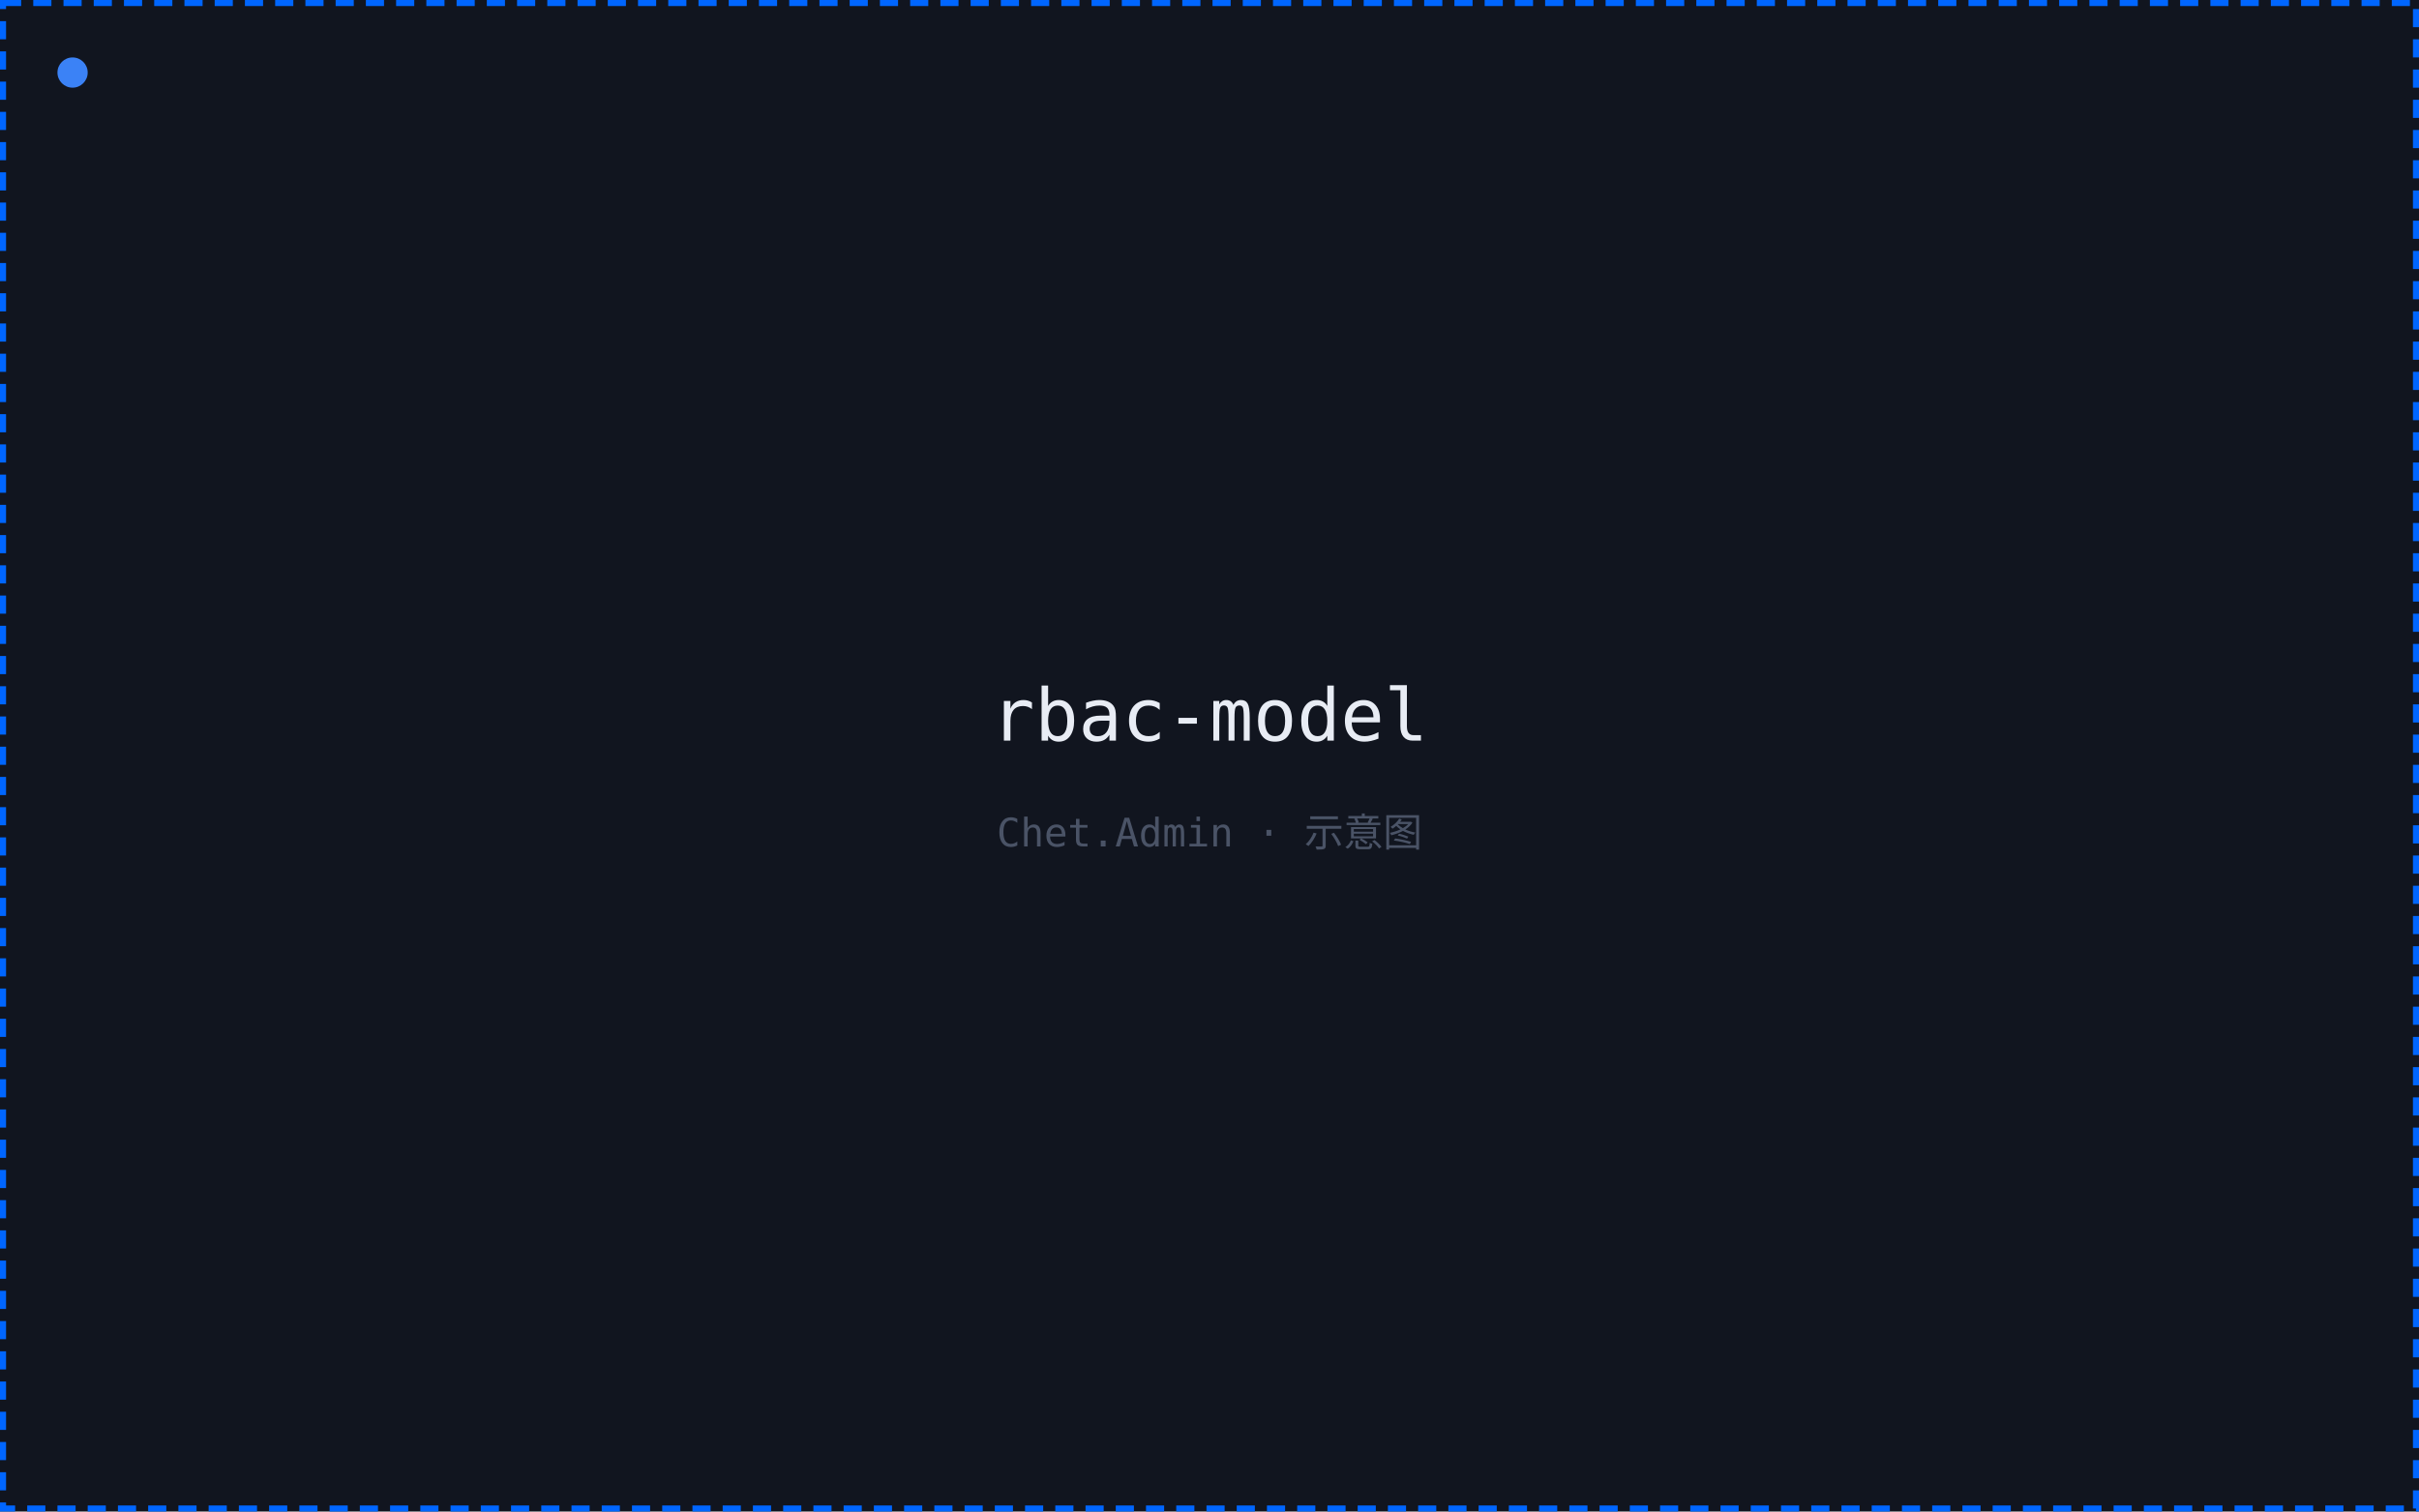
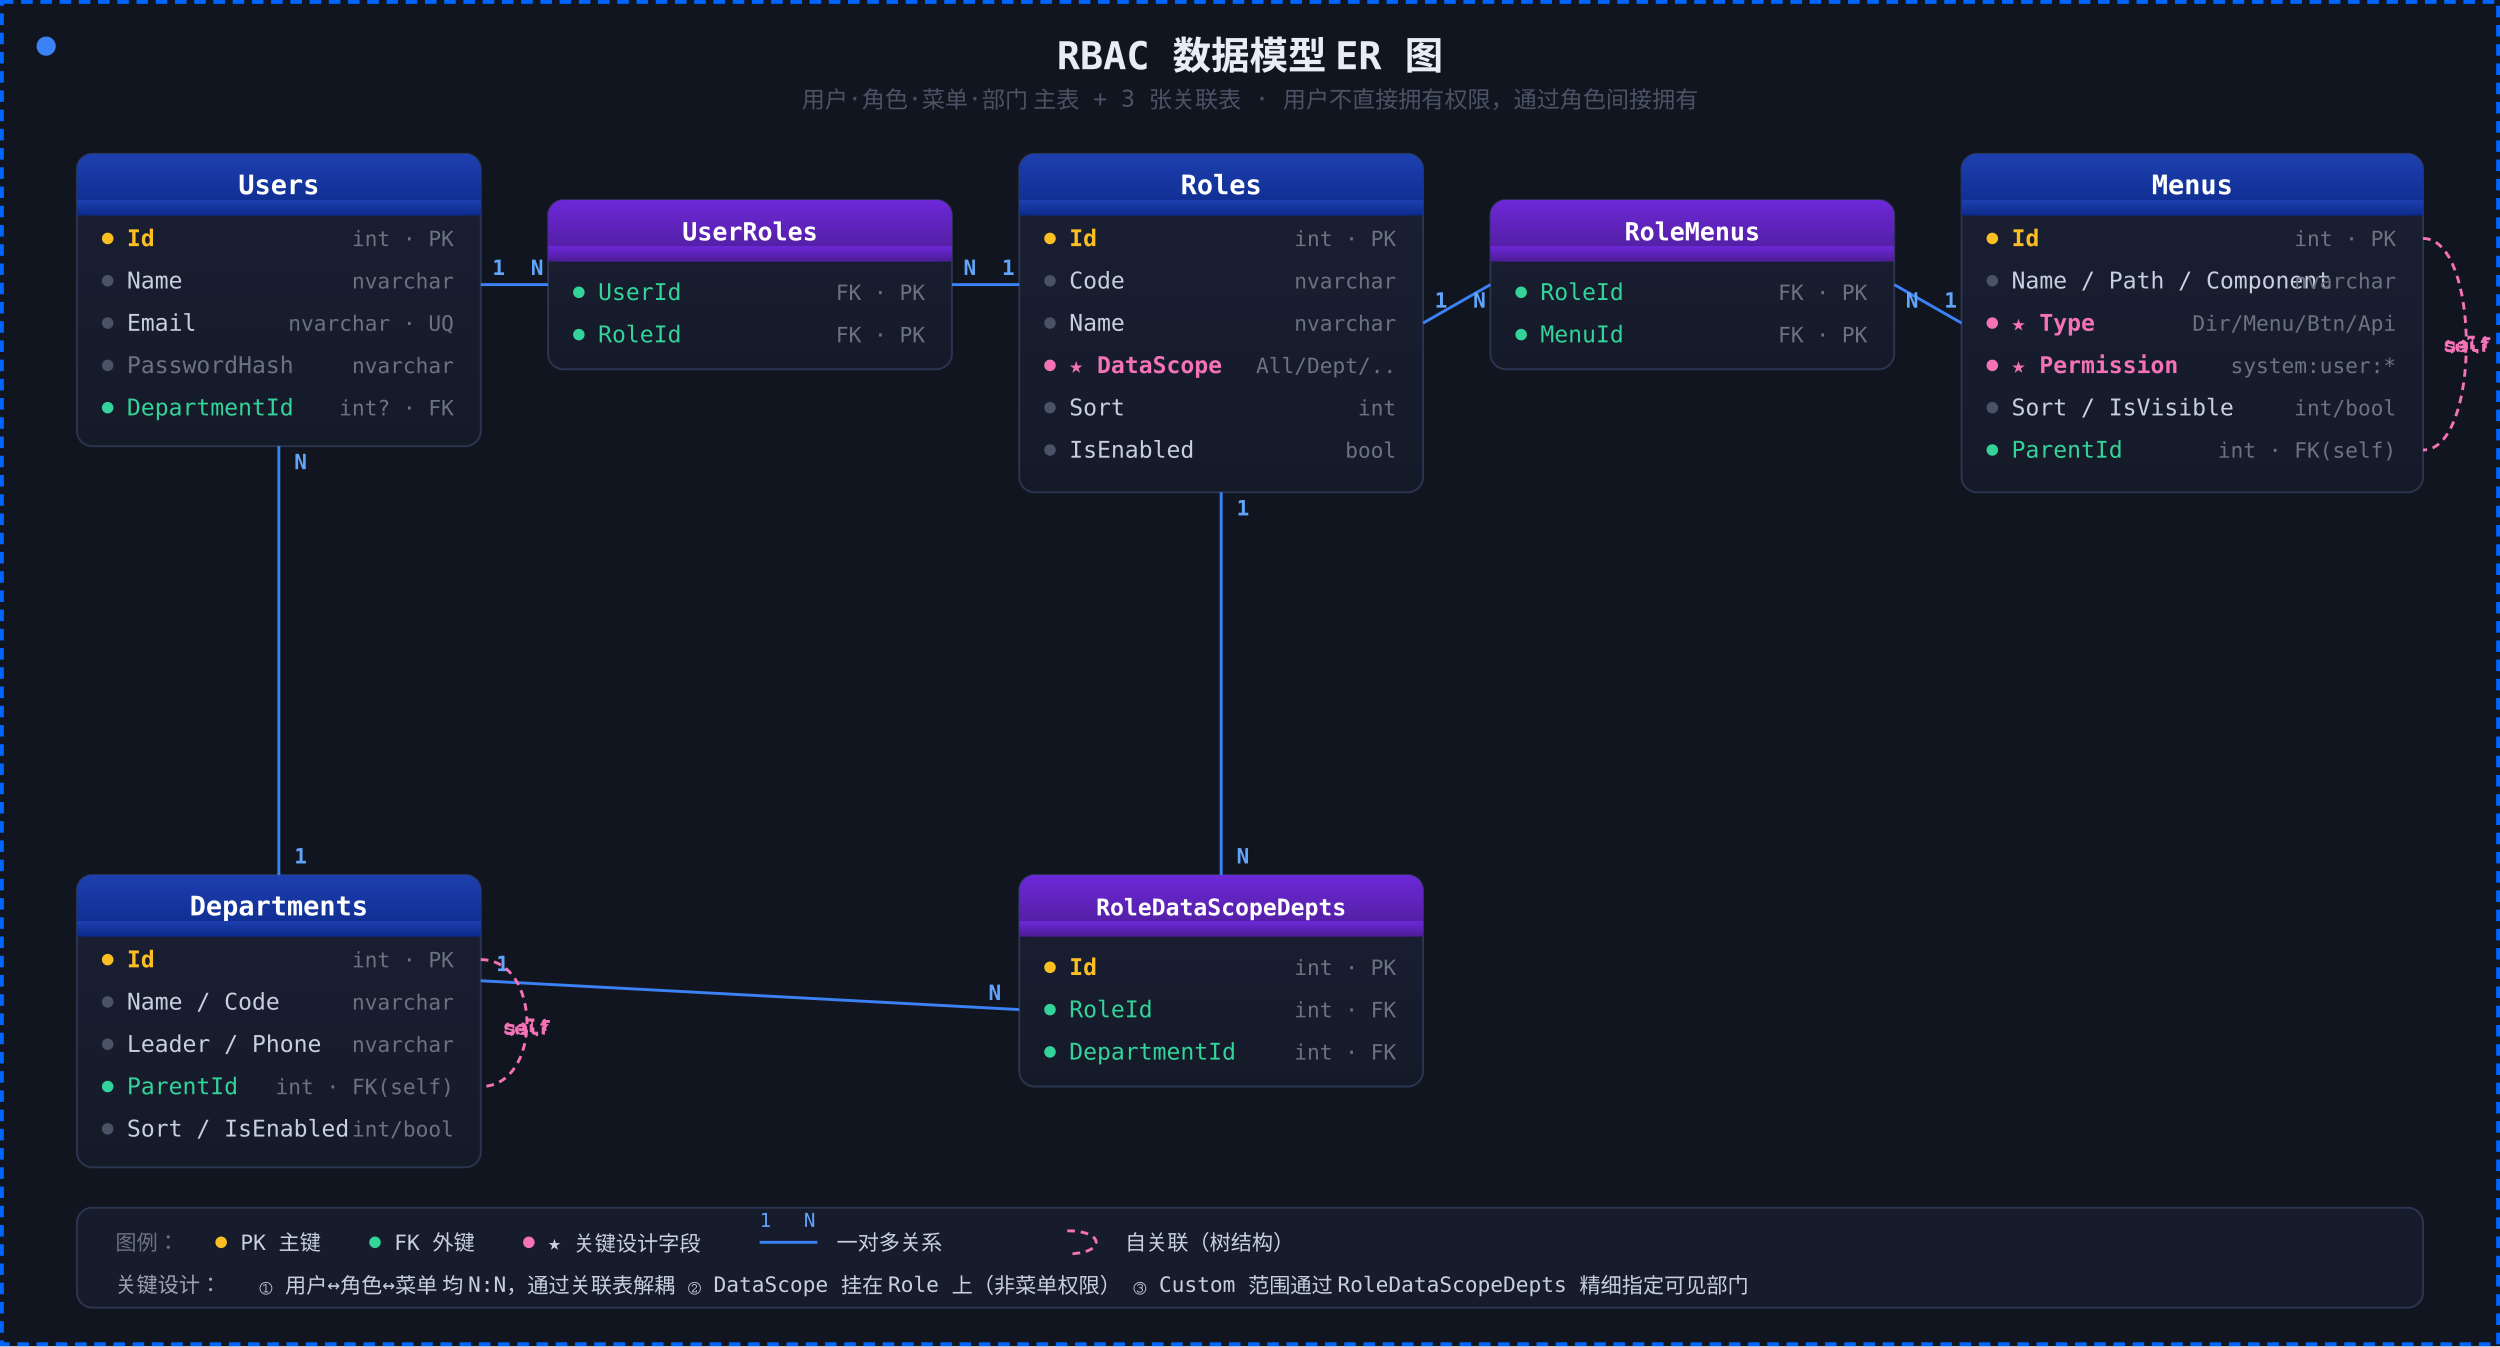
- <svg xmlns="http://www.w3.org/2000/svg" viewBox="0 0 800 500">
-   <rect width="800" height="500" fill="#11151F" />
-   <rect x="1" y="1" width="798" height="498" fill="none" stroke="#0066FF" stroke-width="2" stroke-dasharray="6 4" />
+ <svg xmlns="http://www.w3.org/2000/svg" viewBox="0 0 1300 700" font-family="ui-monospace, 'SF Mono', Menlo, Consolas, monospace">
+   <defs>
+     <linearGradient id="hdr" x1="0" y1="0" x2="0" y2="1">
+       <stop offset="0" stop-color="#1E40AF" />
+       <stop offset="1" stop-color="#0B2A8C" />
+     </linearGradient>
+     <linearGradient id="hdrJ" x1="0" y1="0" x2="0" y2="1">
+       <stop offset="0" stop-color="#6D28D9" />
+       <stop offset="1" stop-color="#4C1D95" />
+     </linearGradient>
+     <linearGradient id="bg" x1="0" y1="0" x2="0" y2="1">
+       <stop offset="0" stop-color="#1A2033" />
+       <stop offset="1" stop-color="#141A28" />
+     </linearGradient>
+   </defs>
+   <rect width="1300" height="700" fill="#11151F" />
+   <rect x="1" y="1" width="1298" height="698" fill="none" stroke="#0066FF" stroke-width="2" stroke-dasharray="6 4" />
  <circle cx="24" cy="24" r="5" fill="#3B82F6" />
-   <text x="400" y="245" text-anchor="middle" fill="#E8ECF4" font-family="monospace" font-size="24" font-weight="500">rbac-model</text>
-   <text x="400" y="280" text-anchor="middle" fill="#4A5366" font-family="monospace" font-size="13">Chet.Admin · 示意图</text>
+   <text x="650" y="36" text-anchor="middle" fill="#E8ECF4" font-size="20" font-weight="600">RBAC 数据模型 ER 图</text>
+   <text x="650" y="56" text-anchor="middle" fill="#4A5366" font-size="12">用户·角色·菜单·部门 主表 + 3 张关联表 · 用户不直接拥有权限，通过角色间接拥有</text>
+   <g>
+     <rect x="40" y="80" width="210" height="152" rx="8" fill="url(#bg)" stroke="#2A3550" />
+     <rect x="40" y="80" width="210" height="32" rx="8" fill="url(#hdr)" />
+     <rect x="40" y="104" width="210" height="8" fill="url(#hdr)" />
+     <text x="145" y="101" text-anchor="middle" fill="#FFFFFF" font-size="14" font-weight="700">Users</text>
+     <circle cx="56" cy="124" r="3" fill="#FBBF24" />
+     <text x="66" y="128" fill="#FBBF24" font-size="12" font-weight="600">Id</text>
+     <text x="236" y="128" text-anchor="end" fill="#6B7280" font-size="11">int · PK</text>
+     <circle cx="56" cy="146" r="3" fill="#4A5366" />
+     <text x="66" y="150" fill="#C8D0E0" font-size="12">Name</text>
+     <text x="236" y="150" text-anchor="end" fill="#6B7280" font-size="11">nvarchar</text>
+     <circle cx="56" cy="168" r="3" fill="#4A5366" />
+     <text x="66" y="172" fill="#C8D0E0" font-size="12">Email</text>
+     <text x="236" y="172" text-anchor="end" fill="#6B7280" font-size="11">nvarchar · UQ</text>
+     <circle cx="56" cy="190" r="3" fill="#4A5366" />
+     <text x="66" y="194" fill="#6B7280" font-size="12">PasswordHash</text>
+     <text x="236" y="194" text-anchor="end" fill="#6B7280" font-size="11">nvarchar</text>
+     <circle cx="56" cy="212" r="3" fill="#34D399" />
+     <text x="66" y="216" fill="#34D399" font-size="12">DepartmentId</text>
+     <text x="236" y="216" text-anchor="end" fill="#6B7280" font-size="11">int? · FK</text>
+   </g>
+   <g>
+     <rect x="285" y="104" width="210" height="88" rx="8" fill="url(#bg)" stroke="#2A3550" />
+     <rect x="285" y="104" width="210" height="32" rx="8" fill="url(#hdrJ)" />
+     <rect x="285" y="128" width="210" height="8" fill="url(#hdrJ)" />
+     <text x="390" y="125" text-anchor="middle" fill="#FFFFFF" font-size="13" font-weight="700">UserRoles</text>
+     <circle cx="301" cy="152" r="3" fill="#34D399" />
+     <text x="311" y="156" fill="#34D399" font-size="12">UserId</text>
+     <text x="481" y="156" text-anchor="end" fill="#6B7280" font-size="11">FK · PK</text>
+     <circle cx="301" cy="174" r="3" fill="#34D399" />
+     <text x="311" y="178" fill="#34D399" font-size="12">RoleId</text>
+     <text x="481" y="178" text-anchor="end" fill="#6B7280" font-size="11">FK · PK</text>
+   </g>
+   <g>
+     <rect x="530" y="80" width="210" height="176" rx="8" fill="url(#bg)" stroke="#2A3550" />
+     <rect x="530" y="80" width="210" height="32" rx="8" fill="url(#hdr)" />
+     <rect x="530" y="104" width="210" height="8" fill="url(#hdr)" />
+     <text x="635" y="101" text-anchor="middle" fill="#FFFFFF" font-size="14" font-weight="700">Roles</text>
+     <circle cx="546" cy="124" r="3" fill="#FBBF24" />
+     <text x="556" y="128" fill="#FBBF24" font-size="12" font-weight="600">Id</text>
+     <text x="726" y="128" text-anchor="end" fill="#6B7280" font-size="11">int · PK</text>
+     <circle cx="546" cy="146" r="3" fill="#4A5366" />
+     <text x="556" y="150" fill="#C8D0E0" font-size="12">Code</text>
+     <text x="726" y="150" text-anchor="end" fill="#6B7280" font-size="11">nvarchar</text>
+     <circle cx="546" cy="168" r="3" fill="#4A5366" />
+     <text x="556" y="172" fill="#C8D0E0" font-size="12">Name</text>
+     <text x="726" y="172" text-anchor="end" fill="#6B7280" font-size="11">nvarchar</text>
+     <circle cx="546" cy="190" r="3" fill="#F472B6" />
+     <text x="556" y="194" fill="#F472B6" font-size="12" font-weight="600">★ DataScope</text>
+     <text x="726" y="194" text-anchor="end" fill="#6B7280" font-size="11">All/Dept/..</text>
+     <circle cx="546" cy="212" r="3" fill="#4A5366" />
+     <text x="556" y="216" fill="#C8D0E0" font-size="12">Sort</text>
+     <text x="726" y="216" text-anchor="end" fill="#6B7280" font-size="11">int</text>
+     <circle cx="546" cy="234" r="3" fill="#4A5366" />
+     <text x="556" y="238" fill="#C8D0E0" font-size="12">IsEnabled</text>
+     <text x="726" y="238" text-anchor="end" fill="#6B7280" font-size="11">bool</text>
+   </g>
+   <g>
+     <rect x="775" y="104" width="210" height="88" rx="8" fill="url(#bg)" stroke="#2A3550" />
+     <rect x="775" y="104" width="210" height="32" rx="8" fill="url(#hdrJ)" />
+     <rect x="775" y="128" width="210" height="8" fill="url(#hdrJ)" />
+     <text x="880" y="125" text-anchor="middle" fill="#FFFFFF" font-size="13" font-weight="700">RoleMenus</text>
+     <circle cx="791" cy="152" r="3" fill="#34D399" />
+     <text x="801" y="156" fill="#34D399" font-size="12">RoleId</text>
+     <text x="971" y="156" text-anchor="end" fill="#6B7280" font-size="11">FK · PK</text>
+     <circle cx="791" cy="174" r="3" fill="#34D399" />
+     <text x="801" y="178" fill="#34D399" font-size="12">MenuId</text>
+     <text x="971" y="178" text-anchor="end" fill="#6B7280" font-size="11">FK · PK</text>
+   </g>
+   <g>
+     <rect x="1020" y="80" width="240" height="176" rx="8" fill="url(#bg)" stroke="#2A3550" />
+     <rect x="1020" y="80" width="240" height="32" rx="8" fill="url(#hdr)" />
+     <rect x="1020" y="104" width="240" height="8" fill="url(#hdr)" />
+     <text x="1140" y="101" text-anchor="middle" fill="#FFFFFF" font-size="14" font-weight="700">Menus</text>
+     <circle cx="1036" cy="124" r="3" fill="#FBBF24" />
+     <text x="1046" y="128" fill="#FBBF24" font-size="12" font-weight="600">Id</text>
+     <text x="1246" y="128" text-anchor="end" fill="#6B7280" font-size="11">int · PK</text>
+     <circle cx="1036" cy="146" r="3" fill="#4A5366" />
+     <text x="1046" y="150" fill="#C8D0E0" font-size="12">Name / Path / Component</text>
+     <text x="1246" y="150" text-anchor="end" fill="#6B7280" font-size="11">nvarchar</text>
+     <circle cx="1036" cy="168" r="3" fill="#F472B6" />
+     <text x="1046" y="172" fill="#F472B6" font-size="12" font-weight="600">★ Type</text>
+     <text x="1246" y="172" text-anchor="end" fill="#6B7280" font-size="11">Dir/Menu/Btn/Api</text>
+     <circle cx="1036" cy="190" r="3" fill="#F472B6" />
+     <text x="1046" y="194" fill="#F472B6" font-size="12" font-weight="600">★ Permission</text>
+     <text x="1246" y="194" text-anchor="end" fill="#6B7280" font-size="11">system:user:*</text>
+     <circle cx="1036" cy="212" r="3" fill="#4A5366" />
+     <text x="1046" y="216" fill="#C8D0E0" font-size="12">Sort / IsVisible</text>
+     <text x="1246" y="216" text-anchor="end" fill="#6B7280" font-size="11">int/bool</text>
+     <circle cx="1036" cy="234" r="3" fill="#34D399" />
+     <text x="1046" y="238" fill="#34D399" font-size="12">ParentId</text>
+     <text x="1246" y="238" text-anchor="end" fill="#6B7280" font-size="11">int · FK(self)</text>
+   </g>
+   <g>
+     <rect x="40" y="455" width="210" height="152" rx="8" fill="url(#bg)" stroke="#2A3550" />
+     <rect x="40" y="455" width="210" height="32" rx="8" fill="url(#hdr)" />
+     <rect x="40" y="479" width="210" height="8" fill="url(#hdr)" />
+     <text x="145" y="476" text-anchor="middle" fill="#FFFFFF" font-size="14" font-weight="700">Departments</text>
+     <circle cx="56" cy="499" r="3" fill="#FBBF24" />
+     <text x="66" y="503" fill="#FBBF24" font-size="12" font-weight="600">Id</text>
+     <text x="236" y="503" text-anchor="end" fill="#6B7280" font-size="11">int · PK</text>
+     <circle cx="56" cy="521" r="3" fill="#4A5366" />
+     <text x="66" y="525" fill="#C8D0E0" font-size="12">Name / Code</text>
+     <text x="236" y="525" text-anchor="end" fill="#6B7280" font-size="11">nvarchar</text>
+     <circle cx="56" cy="543" r="3" fill="#4A5366" />
+     <text x="66" y="547" fill="#C8D0E0" font-size="12">Leader / Phone</text>
+     <text x="236" y="547" text-anchor="end" fill="#6B7280" font-size="11">nvarchar</text>
+     <circle cx="56" cy="565" r="3" fill="#34D399" />
+     <text x="66" y="569" fill="#34D399" font-size="12">ParentId</text>
+     <text x="236" y="569" text-anchor="end" fill="#6B7280" font-size="11">int · FK(self)</text>
+     <circle cx="56" cy="587" r="3" fill="#4A5366" />
+     <text x="66" y="591" fill="#C8D0E0" font-size="12">Sort / IsEnabled</text>
+     <text x="236" y="591" text-anchor="end" fill="#6B7280" font-size="11">int/bool</text>
+   </g>
+   <g>
+     <rect x="530" y="455" width="210" height="110" rx="8" fill="url(#bg)" stroke="#2A3550" />
+     <rect x="530" y="455" width="210" height="32" rx="8" fill="url(#hdrJ)" />
+     <rect x="530" y="479" width="210" height="8" fill="url(#hdrJ)" />
+     <text x="635" y="476" text-anchor="middle" fill="#FFFFFF" font-size="12" font-weight="700">RoleDataScopeDepts</text>
+     <circle cx="546" cy="503" r="3" fill="#FBBF24" />
+     <text x="556" y="507" fill="#FBBF24" font-size="12" font-weight="600">Id</text>
+     <text x="726" y="507" text-anchor="end" fill="#6B7280" font-size="11">int · PK</text>
+     <circle cx="546" cy="525" r="3" fill="#34D399" />
+     <text x="556" y="529" fill="#34D399" font-size="12">RoleId</text>
+     <text x="726" y="529" text-anchor="end" fill="#6B7280" font-size="11">int · FK</text>
+     <circle cx="546" cy="547" r="3" fill="#34D399" />
+     <text x="556" y="551" fill="#34D399" font-size="12">DepartmentId</text>
+     <text x="726" y="551" text-anchor="end" fill="#6B7280" font-size="11">int · FK</text>
+   </g>
+   <g stroke-width="1.5" fill="none">
+     <line x1="250" y1="148" x2="285" y2="148" stroke="#3B82F6" />
+     <line x1="495" y1="148" x2="530" y2="148" stroke="#3B82F6" />
+     <line x1="740" y1="168" x2="775" y2="148" stroke="#3B82F6" />
+     <line x1="985" y1="148" x2="1020" y2="168" stroke="#3B82F6" />
+     <line x1="145" y1="232" x2="145" y2="455" stroke="#3B82F6" />
+     <line x1="635" y1="256" x2="635" y2="455" stroke="#3B82F6" />
+     <line x1="250" y1="510" x2="530" y2="525" stroke="#3B82F6" />
+   </g>
+   <g font-size="11" font-weight="700" fill="#60A5FA">
+     <text x="256" y="143">1</text>
+     <text x="276" y="143">N</text>
+     <text x="501" y="143">N</text>
+     <text x="521" y="143">1</text>
+     <text x="746" y="160">1</text>
+     <text x="766" y="160">N</text>
+     <text x="991" y="160">N</text>
+     <text x="1011" y="160">1</text>
+     <text x="153" y="244">N</text>
+     <text x="153" y="449">1</text>
+     <text x="643" y="268">1</text>
+     <text x="643" y="449">N</text>
+     <text x="258" y="505">1</text>
+     <text x="514" y="520">N</text>
+   </g>
+   <g fill="none" stroke="#F472B6" stroke-width="1.5" stroke-dasharray="4 3">
+     <path d="M1260,124 C1290,124 1290,234 1260,234" />
+     <text x="1283" y="183" fill="#F472B6" font-size="10" text-anchor="middle">self</text>
+     <path d="M250,499 C282,499 282,565 250,565" />
+     <text x="274" y="538" fill="#F472B6" font-size="10" text-anchor="middle">self</text>
+   </g>
+   <g>
+     <rect x="40" y="628" width="1220" height="52" rx="8" fill="#161C2B" stroke="#2A3550" />
+     <text x="60" y="650" fill="#6B7280" font-size="11">图例：</text>
+     <circle cx="115" cy="646" r="3" fill="#FBBF24" />
+     <text x="125" y="650" fill="#C8D0E0" font-size="11">PK 主键</text>
+     <circle cx="195" cy="646" r="3" fill="#34D399" />
+     <text x="205" y="650" fill="#C8D0E0" font-size="11">FK 外键</text>
+     <circle cx="275" cy="646" r="3" fill="#F472B6" />
+     <text x="285" y="650" fill="#C8D0E0" font-size="11">★ 关键设计字段</text>
+     <line x1="395" y1="646" x2="425" y2="646" stroke="#3B82F6" stroke-width="1.5" />
+     <text x="395" y="638" fill="#60A5FA" font-size="10">1</text>
+     <text x="418" y="638" fill="#60A5FA" font-size="10">N</text>
+     <text x="435" y="650" fill="#C8D0E0" font-size="11">一对多关系</text>
+     <path d="M555,640 C575,640 575,652 555,652" fill="none" stroke="#F472B6" stroke-width="1.5" stroke-dasharray="4 3" />
+     <text x="585" y="650" fill="#C8D0E0" font-size="11">自关联（树结构）</text>
+     <text x="60" y="672" fill="#9CA3AF" font-size="11">关键设计：</text>
+     <text x="135" y="672" fill="#C8D0E0" font-size="11">① 用户↔角色↔菜单 均 N:N，通过关联表解耦   ② DataScope 挂在 Role 上（非菜单权限）   ③ Custom 范围通过 RoleDataScopeDepts 精细指定可见部门</text>
+   </g>
</svg>
